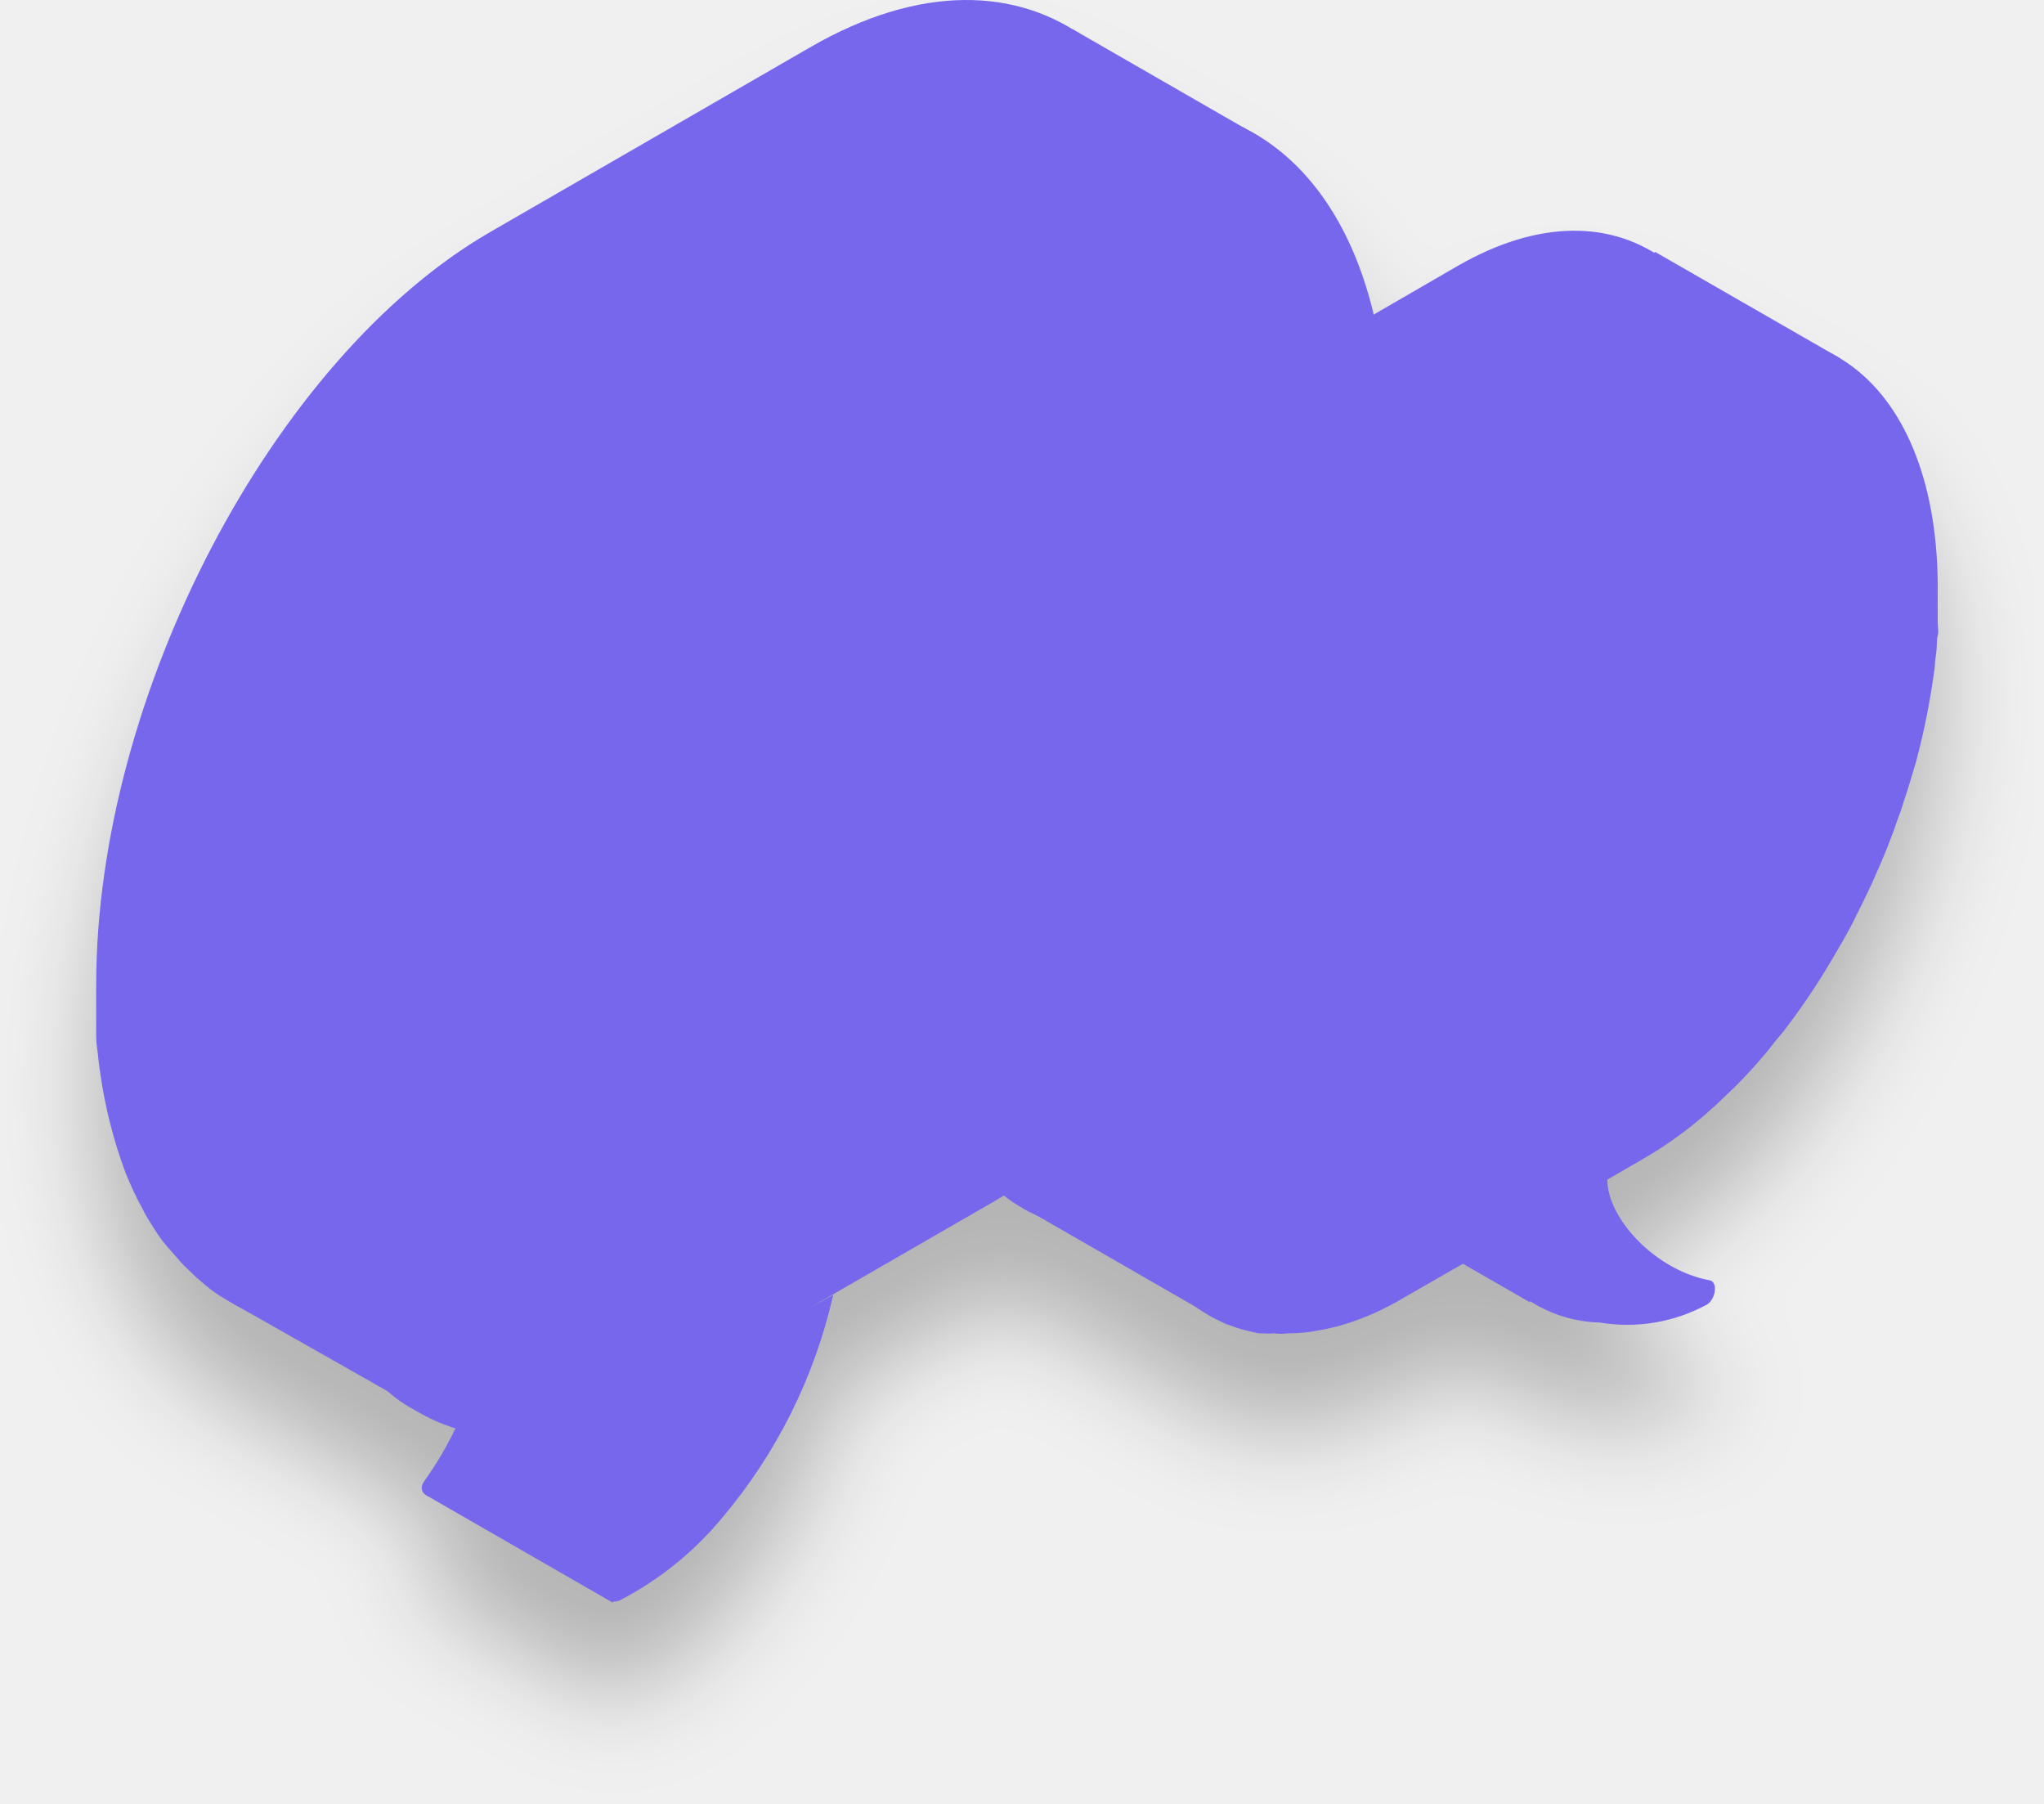
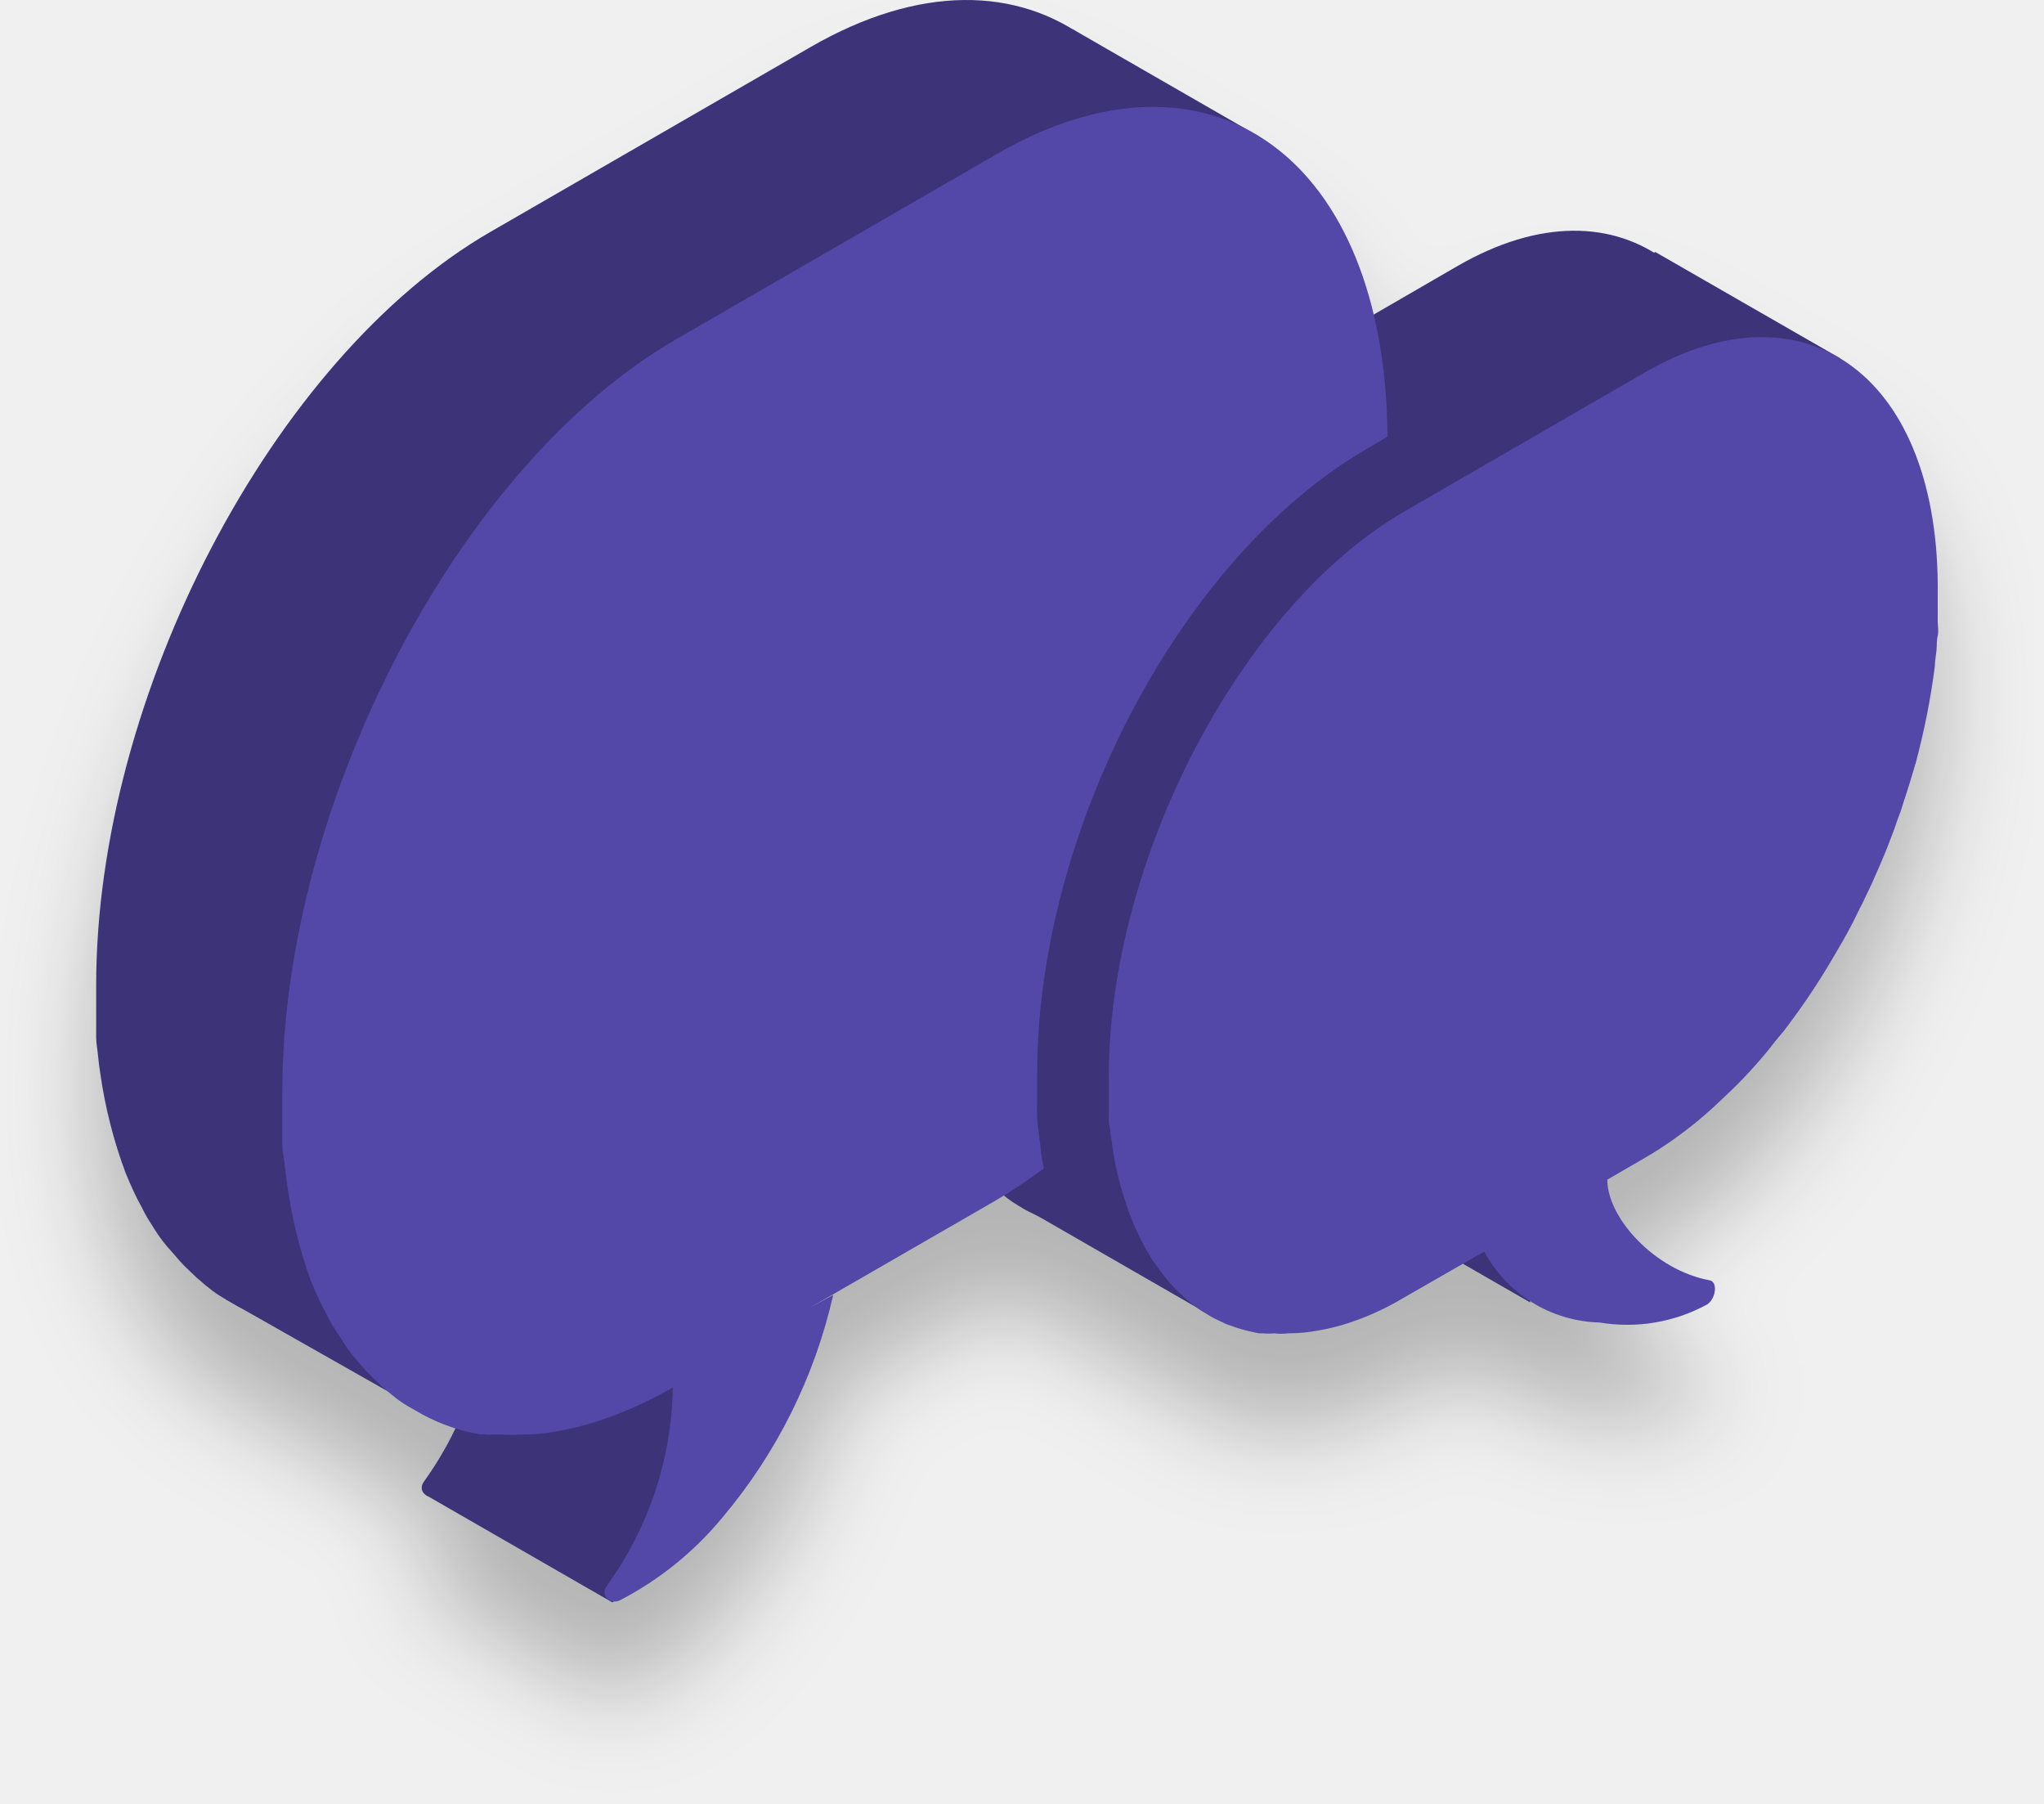
<svg xmlns="http://www.w3.org/2000/svg" width="85" height="75" viewBox="0 0 85 75" fill="none">
  <g clip-path="url(#clip0)">
    <g filter="url(#filter0_d)">
-       <path d="M63.62 54.145L55.89 49.695L60.14 48.795L64.37 51.745L63.62 54.145Z" fill="#7767ED" />
-       <path d="M50.09 14.315C50.09 2.315 42.74 -3.255 33.71 1.955L20.37 9.655C11.37 14.865 4 28.905 4 40.945C4 41.435 4 41.945 4 42.375C4 42.645 4 42.875 4 43.135C4 43.395 4.05 43.605 4.07 43.835C4.09 44.065 4.13 44.365 4.17 44.625C4.371 46.046 4.727 47.441 5.23 48.785C5.44 49.285 5.66 49.785 5.9 50.205C6.011 50.437 6.138 50.661 6.28 50.875L6.41 51.085C6.633 51.443 6.891 51.778 7.18 52.085C7.34 52.265 7.49 52.455 7.66 52.625L8.18 53.125C8.36 53.265 8.53 53.435 8.72 53.575C8.9 53.719 9.09 53.85 9.29 53.965L9.88 54.305C10.644 54.717 11.473 54.998 12.33 55.135C12.396 55.119 12.464 55.119 12.53 55.135C12.76 55.135 12.97 55.185 13.2 55.185C13.443 55.205 13.687 55.205 13.93 55.185C14.573 55.192 15.214 55.121 15.84 54.975C16.215 54.9 16.585 54.807 16.95 54.695C18.119 54.337 19.24 53.84 20.29 53.215L33.63 45.515C34.544 44.984 35.42 44.389 36.25 43.735C36.25 43.575 36.25 43.435 36.25 43.285C36.25 43.135 36.25 42.815 36.25 42.635C36.25 42.235 36.25 41.825 36.25 41.415C36.22 31.185 42.38 19.115 50.09 14.315Z" fill="#7767ED" />
-       <path d="M52.34 5.665L44.59 1.205C44.64 1.205 45.38 6.595 45.38 6.595L51.13 7.275L52.34 5.665Z" fill="#7767ED" />
-       <path d="M16.53 58.075L9.37 54.015L13.68 52.165L16.53 58.075Z" fill="#7767ED" />
-       <path d="M20.37 53.335C20.319 56.298 19.367 59.176 17.64 61.585C17.32 62.005 17.81 62.375 18.17 62.185C19.804 61.337 21.253 60.171 22.43 58.755C24.692 56.082 26.273 52.901 27.04 49.485L20.37 53.335Z" fill="#7767ED" />
-       <path d="M17.72 62.165L25.47 66.625C25.47 66.625 29.82 62.955 29.82 55.525L21.41 54.955C21.41 54.955 21.21 59.795 17.72 62.165Z" fill="#7767ED" />
-       <path d="M38.36 40.305C38.36 40.678 38.36 41.038 38.36 41.385C38.36 41.585 38.36 41.755 38.36 41.945C38.36 42.135 38.36 42.295 38.42 42.475C38.48 42.655 38.42 42.875 38.49 43.075C38.606 43.961 38.814 44.832 39.11 45.675C39.153 45.828 39.207 45.979 39.27 46.125C39.343 46.326 39.427 46.523 39.52 46.715C39.598 46.901 39.688 47.081 39.79 47.255C39.87 47.429 39.963 47.596 40.07 47.755L40.17 47.915C40.346 48.19 40.54 48.454 40.75 48.705C40.86 48.85 40.98 48.988 41.11 49.115L41.49 49.485C41.62 49.606 41.757 49.72 41.9 49.825C42.037 49.931 42.181 50.027 42.33 50.115C42.48 50.205 42.62 50.295 42.78 50.375L43.24 50.595L43.72 50.765C44.013 50.853 44.31 50.927 44.61 50.985H44.76C44.927 51 45.094 51 45.26 50.985C45.44 51.005 45.621 51.005 45.8 50.985C46.23 50.984 46.659 50.941 47.08 50.855C47.418 50.797 47.752 50.721 48.08 50.625C48.958 50.356 49.801 49.983 50.59 49.515L60.59 43.735C61.483 43.22 62.323 42.62 63.1 41.945C63.38 41.705 63.66 41.445 63.94 41.185C64.444 40.715 64.922 40.218 65.37 39.695L66.01 39.115C66.18 38.915 66.34 38.705 66.51 38.495C66.552 38.422 66.602 38.355 66.66 38.295C67.326 37.414 67.94 36.496 68.5 35.545C68.65 35.295 68.79 35.035 68.94 34.775C69.09 34.515 69.23 34.255 69.37 33.985C69.51 33.715 69.64 33.445 69.78 33.185L70.16 32.365C70.29 32.095 70.41 31.805 70.53 31.545C70.74 31.065 70.93 30.545 71.1 30.085C71.1 29.995 71.17 29.905 71.2 29.815C71.31 29.535 71.4 29.255 71.49 28.975C71.67 28.435 71.83 27.895 71.99 27.335C72.342 26.02 72.606 24.684 72.78 23.335C72.78 23.105 72.83 22.885 72.86 22.655C72.89 22.425 72.86 22.265 72.91 22.065C72.96 21.865 72.91 21.665 72.91 21.465C72.91 21.091 72.91 20.721 72.91 20.355C72.91 11.355 67.4 7.145 60.62 11.055L50.62 16.845C43.87 20.735 38.36 31.265 38.36 40.305Z" fill="#7767ED" />
-       <path d="M76.521 14.895L68.831 10.475L65.931 12.525L74.901 17.955L76.521 14.895Z" fill="#7767ED" />
-       <path d="M50.12 54.565L42.39 50.115L48.45 48.305L50.12 54.565Z" fill="#7767ED" />
-       <path d="M59.139 44.705C59.139 46.305 61.139 48.485 63.429 48.895C63.739 48.955 63.66 49.635 63.289 49.895C61.925 50.636 60.35 50.897 58.819 50.635C57.825 50.605 56.857 50.312 56.013 49.784C55.17 49.257 54.482 48.515 54.02 47.635L59.139 44.705Z" fill="#7767ED" />
-       <path d="M41.45 6.405L28.1 14.115C19.1 19.325 11.74 33.365 11.74 45.395C11.74 45.895 11.74 46.395 11.74 46.835C11.74 47.105 11.74 47.335 11.74 47.595C11.74 47.855 11.79 48.055 11.82 48.285C11.85 48.515 11.88 48.835 11.92 49.085C12.101 50.501 12.436 51.892 12.92 53.235C13.13 53.745 13.35 54.235 13.59 54.665C13.7 54.894 13.828 55.114 13.97 55.325C14.012 55.398 14.059 55.468 14.11 55.535C14.327 55.913 14.582 56.268 14.87 56.595C15.03 56.775 15.19 56.975 15.36 57.135L15.87 57.635C16.05 57.775 16.23 57.945 16.41 58.085C16.591 58.227 16.782 58.358 16.98 58.475L17.58 58.815C18.341 59.226 19.166 59.506 20.02 59.645C20.085 59.623 20.155 59.623 20.22 59.645C20.45 59.645 20.67 59.645 20.89 59.645C21.133 59.66 21.377 59.66 21.62 59.645C22.263 59.648 22.904 59.577 23.53 59.435C23.905 59.36 24.275 59.267 24.64 59.155C25.806 58.794 26.927 58.301 27.98 57.685C27.931 60.647 26.974 63.523 25.24 65.925C24.92 66.355 25.41 66.725 25.78 66.535C27.417 65.686 28.866 64.516 30.04 63.095C32.296 60.422 33.877 57.246 34.65 53.835L33.65 54.385L41.28 49.985C42.019 49.559 42.73 49.088 43.41 48.575C43.352 48.321 43.308 48.064 43.28 47.805C43.28 47.635 43.22 47.385 43.2 47.125C43.164 46.903 43.141 46.679 43.13 46.455V46.335C43.12 46.168 43.12 46.001 43.13 45.835C43.13 45.455 43.13 45.055 43.13 44.655C43.13 34.535 49.13 23.125 56.85 18.655L57.7 18.155C57.62 6.585 50.35 1.265 41.45 6.405Z" fill="#7767ED" />
-       <path d="M68.4 15.485L58.4 21.265C51.63 25.185 46.11 35.715 46.11 44.755C46.11 45.125 46.11 45.485 46.11 45.835C46.11 46.185 46.11 46.205 46.11 46.395C46.11 46.585 46.11 46.745 46.16 46.925C46.176 47.123 46.203 47.32 46.24 47.515C46.35 48.405 46.558 49.28 46.86 50.125C46.899 50.28 46.952 50.431 47.02 50.575C47.088 50.773 47.168 50.967 47.26 51.155C47.34 51.343 47.43 51.527 47.53 51.705C47.613 51.879 47.71 52.047 47.82 52.205C47.844 52.262 47.874 52.316 47.91 52.365C48.1 52.645 48.29 52.905 48.49 53.155C48.606 53.298 48.729 53.435 48.86 53.565L49.24 53.935C49.37 54.057 49.507 54.17 49.65 54.275C49.782 54.383 49.923 54.48 50.07 54.565C50.22 54.655 50.36 54.745 50.52 54.825L50.98 55.045L51.46 55.215C51.753 55.304 52.05 55.377 52.35 55.435H52.5C52.667 55.45 52.834 55.45 53 55.435C53.183 55.46 53.368 55.46 53.55 55.435C53.98 55.437 54.408 55.397 54.83 55.315C55.167 55.257 55.501 55.18 55.83 55.085C56.709 54.82 57.553 54.447 58.34 53.975L61.72 52.035C62.189 52.906 62.88 53.638 63.723 54.156C64.566 54.674 65.531 54.96 66.52 54.985C68.052 55.243 69.626 54.979 70.99 54.235C71.35 54.005 71.44 53.325 71.12 53.235C68.83 52.825 66.84 50.645 66.84 49.045L68.36 48.165C69.251 47.648 70.091 47.048 70.87 46.375C71.15 46.135 71.43 45.875 71.7 45.615C72.208 45.145 72.689 44.648 73.14 44.125C73.32 43.915 73.5 43.715 73.68 43.475C73.86 43.235 74.01 43.075 74.18 42.865L74.33 42.665C74.996 41.785 75.611 40.866 76.17 39.915L76.62 39.145C76.77 38.885 76.91 38.625 77.05 38.355C77.19 38.085 77.31 37.815 77.45 37.555L77.84 36.735C77.97 36.455 78.08 36.175 78.2 35.915C78.41 35.435 78.61 34.915 78.78 34.455L78.87 34.185C78.98 33.905 79.08 33.625 79.16 33.345C79.35 32.795 79.5 32.265 79.67 31.705C80.022 30.391 80.286 29.054 80.46 27.705C80.46 27.475 80.51 27.255 80.53 27.025C80.55 26.795 80.53 26.625 80.58 26.435C80.63 26.245 80.58 26.035 80.58 25.835C80.58 25.465 80.58 25.085 80.58 24.715C80.69 15.745 75.17 11.575 68.4 15.485Z" fill="#7767ED" />
+       <path d="M63.62 54.145L55.89 49.695L60.14 48.795L64.37 51.745L63.62 54.145Z" fill="#3C3378" />
+       <path d="M50.09 14.315C50.09 2.315 42.74 -3.255 33.71 1.955L20.37 9.655C11.37 14.865 4 28.905 4 40.945C4 41.435 4 41.945 4 42.375C4 42.645 4 42.875 4 43.135C4 43.395 4.05 43.605 4.07 43.835C4.09 44.065 4.13 44.365 4.17 44.625C4.371 46.046 4.727 47.441 5.23 48.785C5.44 49.285 5.66 49.785 5.9 50.205C6.011 50.437 6.138 50.661 6.28 50.875L6.41 51.085C6.633 51.443 6.891 51.778 7.18 52.085C7.34 52.265 7.49 52.455 7.66 52.625L8.18 53.125C8.36 53.265 8.53 53.435 8.72 53.575C8.9 53.719 9.09 53.85 9.29 53.965L9.88 54.305C10.644 54.717 11.473 54.998 12.33 55.135C12.396 55.119 12.464 55.119 12.53 55.135C12.76 55.135 12.97 55.185 13.2 55.185C13.443 55.205 13.687 55.205 13.93 55.185C14.573 55.192 15.214 55.121 15.84 54.975C16.215 54.9 16.585 54.807 16.95 54.695C18.119 54.337 19.24 53.84 20.29 53.215L33.63 45.515C34.544 44.984 35.42 44.389 36.25 43.735C36.25 43.575 36.25 43.435 36.25 43.285C36.25 43.135 36.25 42.815 36.25 42.635C36.25 42.235 36.25 41.825 36.25 41.415C36.22 31.185 42.38 19.115 50.09 14.315Z" fill="#3C3378" />
+       <path d="M52.34 5.665L44.59 1.205C44.64 1.205 45.38 6.595 45.38 6.595L51.13 7.275L52.34 5.665Z" fill="#3C3378" />
+       <path d="M16.53 58.075L9.37 54.015L13.68 52.165L16.53 58.075Z" fill="#3C3378" />
+       <path d="M20.37 53.335C20.319 56.298 19.367 59.176 17.64 61.585C17.32 62.005 17.81 62.375 18.17 62.185C19.804 61.337 21.253 60.171 22.43 58.755C24.692 56.082 26.273 52.901 27.04 49.485L20.37 53.335Z" fill="#3C3378" />
+       <path d="M17.72 62.165L25.47 66.625C25.47 66.625 29.82 62.955 29.82 55.525L21.41 54.955C21.41 54.955 21.21 59.795 17.72 62.165Z" fill="#3C3378" />
+       <path d="M38.36 40.305C38.36 40.678 38.36 41.038 38.36 41.385C38.36 41.585 38.36 41.755 38.36 41.945C38.36 42.135 38.36 42.295 38.42 42.475C38.48 42.655 38.42 42.875 38.49 43.075C38.606 43.961 38.814 44.832 39.11 45.675C39.153 45.828 39.207 45.979 39.27 46.125C39.343 46.326 39.427 46.523 39.52 46.715C39.598 46.901 39.688 47.081 39.79 47.255C39.87 47.429 39.963 47.596 40.07 47.755L40.17 47.915C40.346 48.19 40.54 48.454 40.75 48.705C40.86 48.85 40.98 48.988 41.11 49.115L41.49 49.485C41.62 49.606 41.757 49.72 41.9 49.825C42.037 49.931 42.181 50.027 42.33 50.115C42.48 50.205 42.62 50.295 42.78 50.375L43.24 50.595L43.72 50.765C44.013 50.853 44.31 50.927 44.61 50.985H44.76C44.927 51 45.094 51 45.26 50.985C45.44 51.005 45.621 51.005 45.8 50.985C46.23 50.984 46.659 50.941 47.08 50.855C47.418 50.797 47.752 50.721 48.08 50.625C48.958 50.356 49.801 49.983 50.59 49.515L60.59 43.735C61.483 43.22 62.323 42.62 63.1 41.945C63.38 41.705 63.66 41.445 63.94 41.185C64.444 40.715 64.922 40.218 65.37 39.695L66.01 39.115C66.18 38.915 66.34 38.705 66.51 38.495C66.552 38.422 66.602 38.355 66.66 38.295C67.326 37.414 67.94 36.496 68.5 35.545C68.65 35.295 68.79 35.035 68.94 34.775C69.09 34.515 69.23 34.255 69.37 33.985C69.51 33.715 69.64 33.445 69.78 33.185L70.16 32.365C70.29 32.095 70.41 31.805 70.53 31.545C70.74 31.065 70.93 30.545 71.1 30.085C71.1 29.995 71.17 29.905 71.2 29.815C71.31 29.535 71.4 29.255 71.49 28.975C71.67 28.435 71.83 27.895 71.99 27.335C72.342 26.02 72.606 24.684 72.78 23.335C72.78 23.105 72.83 22.885 72.86 22.655C72.89 22.425 72.86 22.265 72.91 22.065C72.96 21.865 72.91 21.665 72.91 21.465C72.91 21.091 72.91 20.721 72.91 20.355C72.91 11.355 67.4 7.145 60.62 11.055L50.62 16.845C43.87 20.735 38.36 31.265 38.36 40.305Z" fill="#3C3378" />
+       <path d="M76.521 14.895L68.831 10.475L65.931 12.525L74.901 17.955L76.521 14.895Z" fill="#3C3378" />
+       <path d="M50.12 54.565L42.39 50.115L48.45 48.305L50.12 54.565Z" fill="#3C3378" />
+       <path d="M59.139 44.705C59.139 46.305 61.139 48.485 63.429 48.895C63.739 48.955 63.66 49.635 63.289 49.895C61.925 50.636 60.35 50.897 58.819 50.635C57.825 50.605 56.857 50.312 56.013 49.784C55.17 49.257 54.482 48.515 54.02 47.635L59.139 44.705Z" fill="#3C3378" />
+       <path d="M41.45 6.405L28.1 14.115C19.1 19.325 11.74 33.365 11.74 45.395C11.74 45.895 11.74 46.395 11.74 46.835C11.74 47.105 11.74 47.335 11.74 47.595C11.74 47.855 11.79 48.055 11.82 48.285C11.85 48.515 11.88 48.835 11.92 49.085C12.101 50.501 12.436 51.892 12.92 53.235C13.13 53.745 13.35 54.235 13.59 54.665C13.7 54.894 13.828 55.114 13.97 55.325C14.012 55.398 14.059 55.468 14.11 55.535C14.327 55.913 14.582 56.268 14.87 56.595C15.03 56.775 15.19 56.975 15.36 57.135L15.87 57.635C16.05 57.775 16.23 57.945 16.41 58.085C16.591 58.227 16.782 58.358 16.98 58.475L17.58 58.815C18.341 59.226 19.166 59.506 20.02 59.645C20.085 59.623 20.155 59.623 20.22 59.645C20.45 59.645 20.67 59.645 20.89 59.645C21.133 59.66 21.377 59.66 21.62 59.645C22.263 59.648 22.904 59.577 23.53 59.435C23.905 59.36 24.275 59.267 24.64 59.155C25.806 58.794 26.927 58.301 27.98 57.685C27.931 60.647 26.974 63.523 25.24 65.925C24.92 66.355 25.41 66.725 25.78 66.535C27.417 65.686 28.866 64.516 30.04 63.095C32.296 60.422 33.877 57.246 34.65 53.835L33.65 54.385L41.28 49.985C42.019 49.559 42.73 49.088 43.41 48.575C43.352 48.321 43.308 48.064 43.28 47.805C43.28 47.635 43.22 47.385 43.2 47.125C43.164 46.903 43.141 46.679 43.13 46.455V46.335C43.12 46.168 43.12 46.001 43.13 45.835C43.13 45.455 43.13 45.055 43.13 44.655C43.13 34.535 49.13 23.125 56.85 18.655L57.7 18.155C57.62 6.585 50.35 1.265 41.45 6.405Z" fill="#5348A7" />
+       <path d="M68.4 15.485L58.4 21.265C51.63 25.185 46.11 35.715 46.11 44.755C46.11 45.125 46.11 45.485 46.11 45.835C46.11 46.185 46.11 46.205 46.11 46.395C46.11 46.585 46.11 46.745 46.16 46.925C46.176 47.123 46.203 47.32 46.24 47.515C46.35 48.405 46.558 49.28 46.86 50.125C46.899 50.28 46.952 50.431 47.02 50.575C47.088 50.773 47.168 50.967 47.26 51.155C47.34 51.343 47.43 51.527 47.53 51.705C47.613 51.879 47.71 52.047 47.82 52.205C47.844 52.262 47.874 52.316 47.91 52.365C48.1 52.645 48.29 52.905 48.49 53.155C48.606 53.298 48.729 53.435 48.86 53.565L49.24 53.935C49.37 54.057 49.507 54.17 49.65 54.275C49.782 54.383 49.923 54.48 50.07 54.565C50.22 54.655 50.36 54.745 50.52 54.825L50.98 55.045L51.46 55.215C51.753 55.304 52.05 55.377 52.35 55.435H52.5C52.667 55.45 52.834 55.45 53 55.435C53.183 55.46 53.368 55.46 53.55 55.435C53.98 55.437 54.408 55.397 54.83 55.315C55.167 55.257 55.501 55.18 55.83 55.085C56.709 54.82 57.553 54.447 58.34 53.975L61.72 52.035C62.189 52.906 62.88 53.638 63.723 54.156C64.566 54.674 65.531 54.96 66.52 54.985C68.052 55.243 69.626 54.979 70.99 54.235C71.35 54.005 71.44 53.325 71.12 53.235C68.83 52.825 66.84 50.645 66.84 49.045L68.36 48.165C69.251 47.648 70.091 47.048 70.87 46.375C71.15 46.135 71.43 45.875 71.7 45.615C72.208 45.145 72.689 44.648 73.14 44.125C73.32 43.915 73.5 43.715 73.68 43.475C73.86 43.235 74.01 43.075 74.18 42.865L74.33 42.665C74.996 41.785 75.611 40.866 76.17 39.915L76.62 39.145C76.77 38.885 76.91 38.625 77.05 38.355C77.19 38.085 77.31 37.815 77.45 37.555L77.84 36.735C77.97 36.455 78.08 36.175 78.2 35.915C78.41 35.435 78.61 34.915 78.78 34.455L78.87 34.185C78.98 33.905 79.08 33.625 79.16 33.345C79.35 32.795 79.5 32.265 79.67 31.705C80.022 30.391 80.286 29.054 80.46 27.705C80.46 27.475 80.51 27.255 80.53 27.025C80.55 26.795 80.53 26.625 80.58 26.435C80.63 26.245 80.58 26.035 80.58 25.835C80.58 25.465 80.58 25.085 80.58 24.715C80.69 15.745 75.17 11.575 68.4 15.485Z" fill="#5348A7" />
    </g>
  </g>
  <defs>
    <filter id="filter0_d" x="0" y="0" width="84.603" height="74.625" filterUnits="userSpaceOnUse" color-interpolation-filters="sRGB">
      <feFlood flood-opacity="0" result="BackgroundImageFix" />
      <feColorMatrix in="SourceAlpha" type="matrix" values="0 0 0 0 0 0 0 0 0 0 0 0 0 0 0 0 0 0 127 0" />
      <feOffset dy="4" />
      <feGaussianBlur stdDeviation="2" />
      <feColorMatrix type="matrix" values="0 0 0 0 0 0 0 0 0 0 0 0 0 0 0 0 0 0 0.25 0" />
      <feBlend mode="normal" in2="BackgroundImageFix" result="effect1_dropShadow" />
      <feBlend mode="normal" in="SourceGraphic" in2="effect1_dropShadow" result="shape" />
    </filter>
    <clipPath id="clip0">
      <rect width="85" height="75" fill="white" />
    </clipPath>
  </defs>
</svg>
